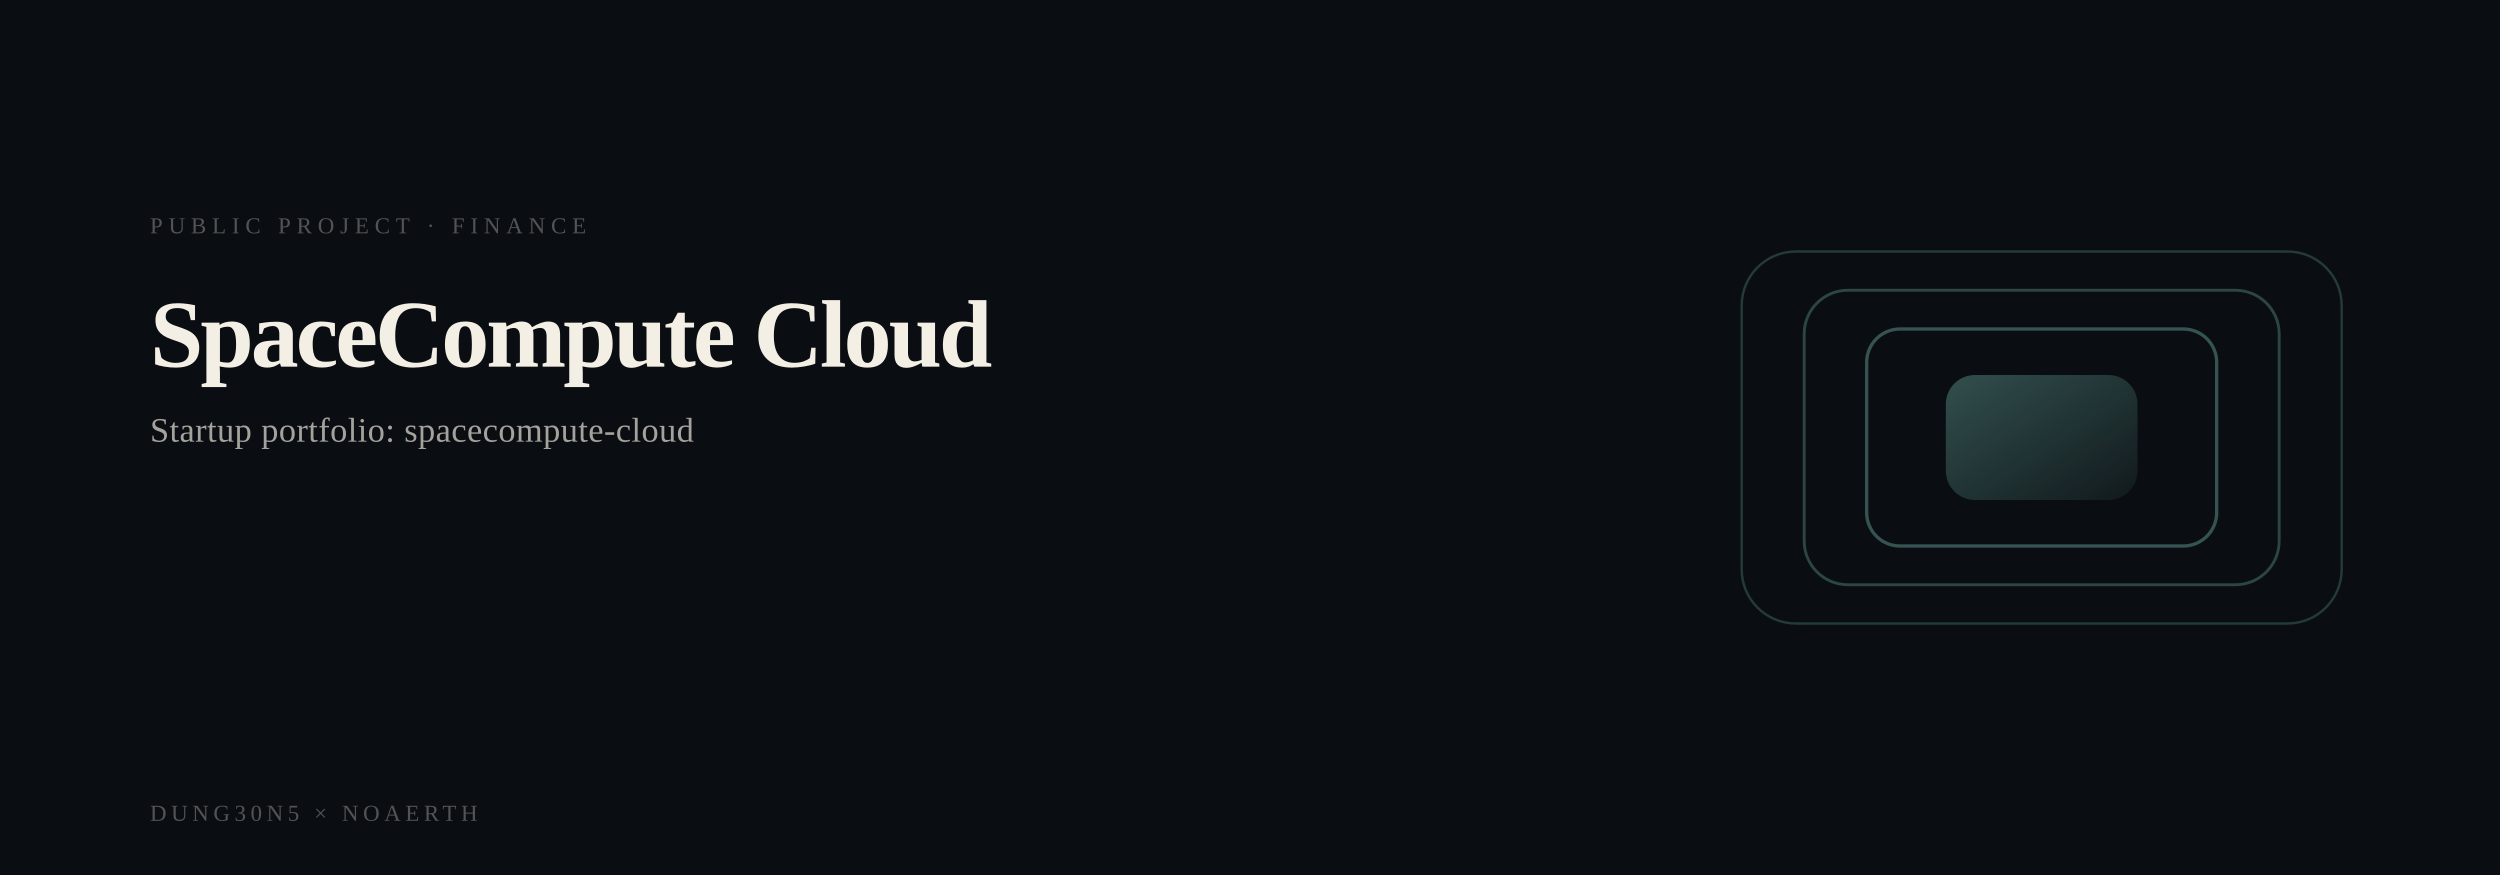
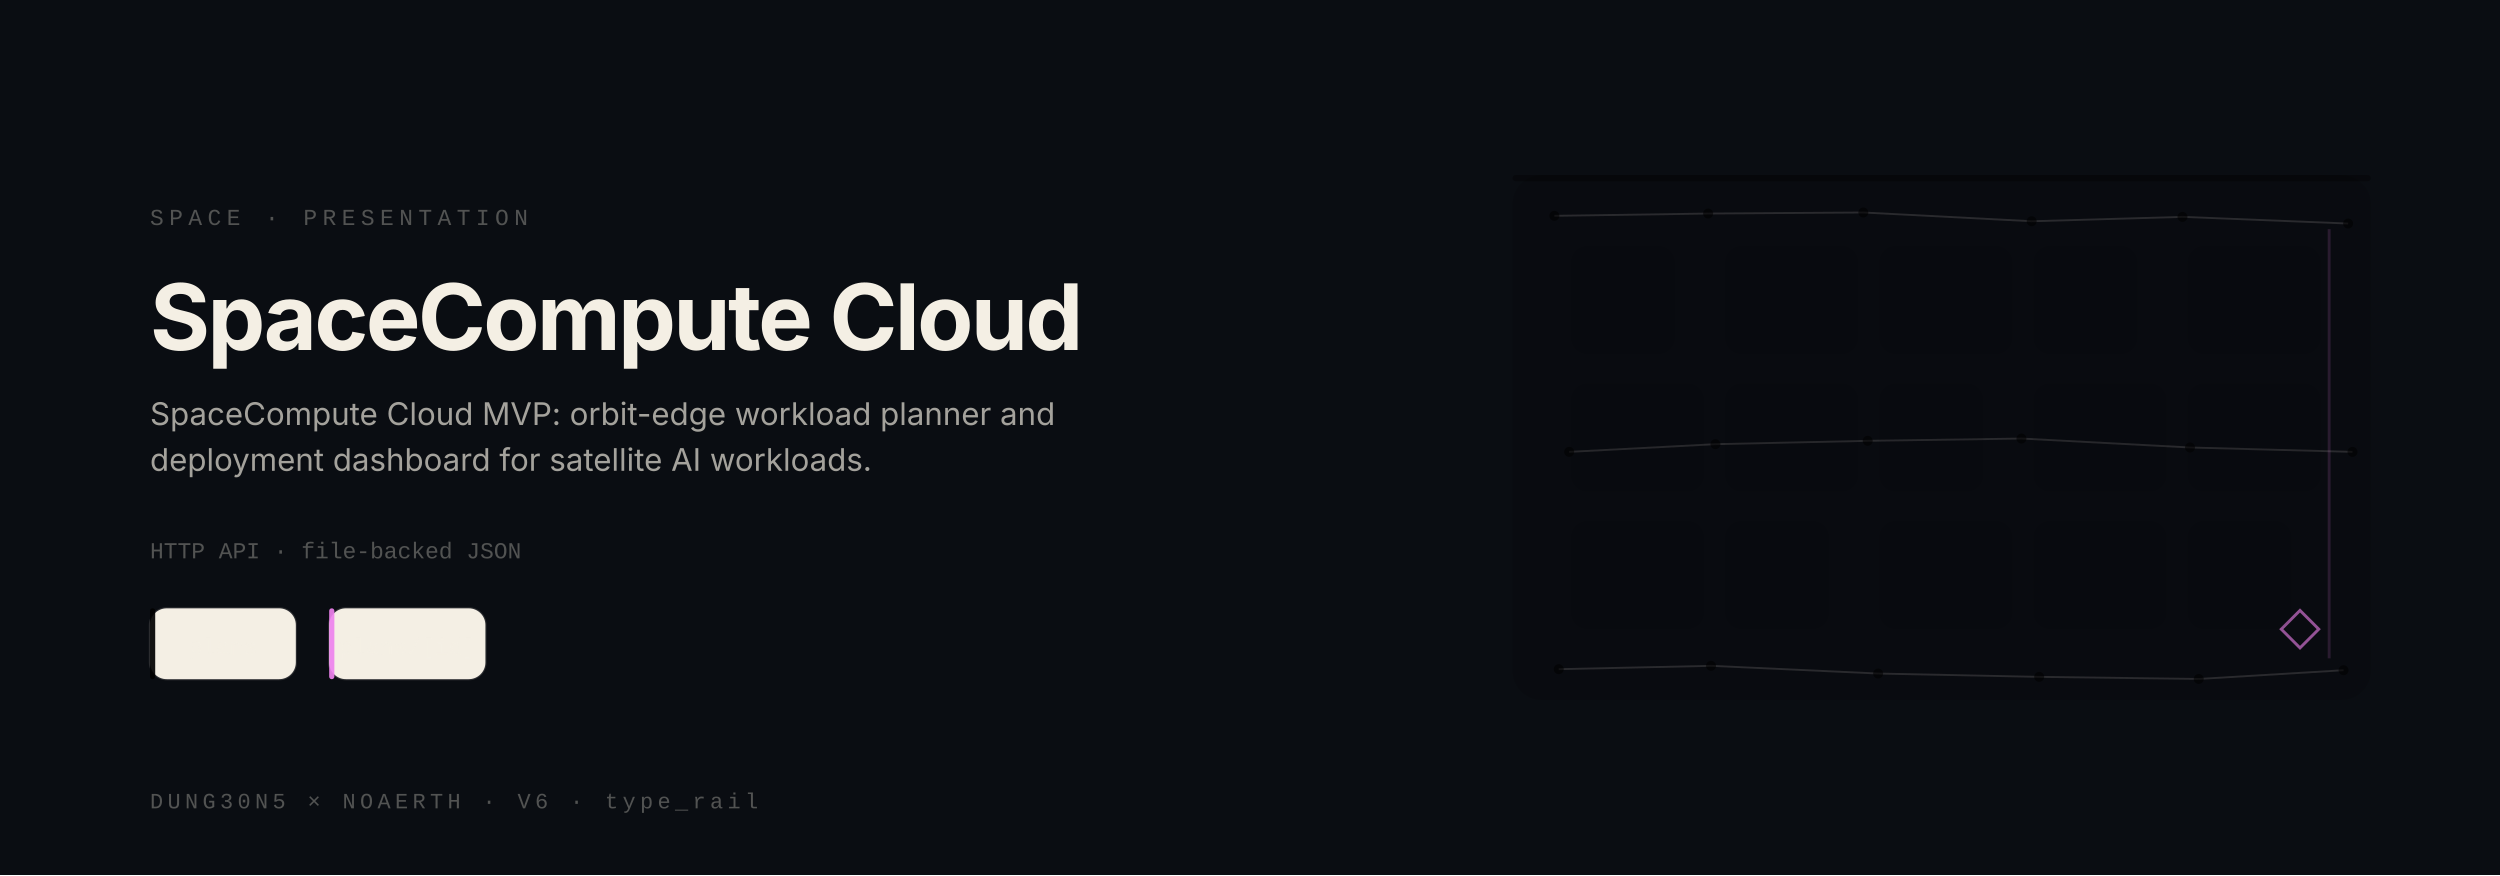
- <svg xmlns="http://www.w3.org/2000/svg" viewBox="0 0 1200 420" width="1200" height="420" role="img" aria-label="SpaceCompute Cloud: ledger columns with allocation flow between them. Motion depicts capital enters, allocates across positions, and settles into an outcome.">
-   <defs>
-     <linearGradient id="hero-spacecompute-cloud-dark-a" x1="0" y1="0" x2="1" y2="1">
-       <stop offset="0" stop-color="#7fd1c1" stop-opacity="0.85" />
-       <stop offset="1" stop-color="#7fd1c1" stop-opacity="0.15" />
-     </linearGradient>
-   </defs>
+ <svg xmlns="http://www.w3.org/2000/svg" viewBox="0 0 1200 420" width="1200" height="420" role="img" aria-label="SpaceCompute Cloud: a composed grid assembles and a sweep resolves it">
  <rect width="1200" height="420" fill="#0a0d12" />
-   <rect x="896" y="157.92" width="168" height="104.16" rx="16" fill="none" stroke="#7fd1c1" stroke-width="1.60" opacity="0.36" />
-   <rect x="866" y="139.32" width="228" height="141.36" rx="21" fill="none" stroke="#7fd1c1" stroke-width="1.38" opacity="0.29" />
-   <rect x="836" y="120.72" width="288" height="178.56" rx="26" fill="none" stroke="#7fd1c1" stroke-width="1.16" opacity="0.23" />
-   <rect x="934" y="180" width="92" height="60" rx="14" fill="url(#hero-spacecompute-cloud-dark-a)" opacity="0.40" />
-   <text x="72" y="112" fill="#f4efe44f" font-size="11" letter-spacing="2.8">PUBLIC PROJECT · FINANCE</text>
-   <text x="72" y="176" fill="#f4efe4" font-size="46" font-weight="660" letter-spacing="-1.4">SpaceCompute Cloud</text>
-   <text x="72" y="212" fill="#f4efe4a8" font-size="16.5" letter-spacing="0.2">Startup portfolio: spacecompute-cloud</text>
-   <rect x="72" y="266" width="106" height="40" rx="9" fill="#f4efe4" fill-opacity="0.05" stroke="#f4efe424" stroke-width="1.1" opacity="0">
-     <animate attributeName="opacity" from="0" to="1" dur="0.5s" begin="0.50s" fill="freeze" />
-   </rect>
-   <rect x="72" y="266" width="2.5" height="40" rx="1.2" fill="#7fd1c1" opacity="0">
-     <animate attributeName="opacity" from="0" to="0.9" dur="0.5s" begin="0.50s" fill="freeze" />
-   </rect>
-   <text x="125" y="291" fill="#f4efe4" font-size="11.5" text-anchor="middle" font-family="ui-monospace,SFMono-Regular,Menlo,monospace" opacity="0">capital<animate attributeName="opacity" from="0" to="1" dur="0.5s" begin="0.65s" fill="freeze" />
-   </text>
-   <rect x="194" y="266" width="106" height="40" rx="9" fill="#f4efe4" fill-opacity="0.05" stroke="#f4efe424" stroke-width="1.1" opacity="0">
-     <animate attributeName="opacity" from="0" to="1" dur="0.5s" begin="1.00s" fill="freeze" />
-   </rect>
-   <rect x="194" y="266" width="2.5" height="40" rx="1.2" fill="#7fd1c1" opacity="0">
-     <animate attributeName="opacity" from="0" to="0.9" dur="0.5s" begin="1.00s" fill="freeze" />
-   </rect>
-   <text x="247" y="291" fill="#f4efe4" font-size="11.5" text-anchor="middle" font-family="ui-monospace,SFMono-Regular,Menlo,monospace" opacity="0">allocate<animate attributeName="opacity" from="0" to="1" dur="0.5s" begin="1.15s" fill="freeze" />
-   </text>
-   <rect x="316" y="266" width="106" height="40" rx="9" fill="#f4efe4" fill-opacity="0.05" stroke="#f4efe424" stroke-width="1.1" opacity="0">
-     <animate attributeName="opacity" from="0" to="1" dur="0.5s" begin="1.50s" fill="freeze" />
-   </rect>
-   <rect x="316" y="266" width="2.5" height="40" rx="1.2" fill="#7fd1c1" opacity="0">
-     <animate attributeName="opacity" from="0" to="0.9" dur="0.5s" begin="1.50s" fill="freeze" />
-   </rect>
-   <text x="369" y="291" fill="#f4efe4" font-size="11.5" text-anchor="middle" font-family="ui-monospace,SFMono-Regular,Menlo,monospace" opacity="0">mark<animate attributeName="opacity" from="0" to="1" dur="0.5s" begin="1.65s" fill="freeze" />
-   </text>
-   <rect x="438" y="266" width="106" height="40" rx="9" fill="#f4efe4" fill-opacity="0.05" stroke="#f4efe424" stroke-width="1.1" opacity="0">
-     <animate attributeName="opacity" from="0" to="1" dur="0.5s" begin="2.00s" fill="freeze" />
-   </rect>
-   <rect x="438" y="266" width="2.5" height="40" rx="1.2" fill="#e7c27a" opacity="0">
-     <animate attributeName="opacity" from="0" to="0.9" dur="0.5s" begin="2.00s" fill="freeze" />
-   </rect>
-   <text x="491" y="291" fill="#f4efe4" font-size="11.5" text-anchor="middle" font-family="ui-monospace,SFMono-Regular,Menlo,monospace" opacity="0">settle<animate attributeName="opacity" from="0" to="1" dur="0.5s" begin="2.15s" fill="freeze" />
-   </text>
-   <text x="72" y="394" fill="#f4efe44f" font-size="11" letter-spacing="2.2">DUNG30N5 × NOAERTH</text>
+   <text x="72" y="108" font-family="ui-monospace, SFMono-Regular, Menlo, Monaco, Consolas, 'Liberation Mono', monospace" font-size="11" letter-spacing="2.6" fill="#f4efe44f">SPACE · PRESENTATION</text>
+   <text x="72" y="168" font-family="-apple-system, BlinkMacSystemFont, 'Segoe UI', Inter, Helvetica, Arial, sans-serif" font-size="44" font-weight="660" letter-spacing="-1.2" fill="#f4efe4">SpaceCompute Cloud</text>
+   <text x="72" y="204" font-family="-apple-system, BlinkMacSystemFont, 'Segoe UI', Inter, Helvetica, Arial, sans-serif" font-size="15" fill="#f4efe4a8">SpaceCompute Cloud MVP: orbit-edge workload planner and</text>
+   <text x="72" y="226" font-family="-apple-system, BlinkMacSystemFont, 'Segoe UI', Inter, Helvetica, Arial, sans-serif" font-size="15" fill="#f4efe4a8">deployment dashboard for satellite AI workloads.</text>
+   <text x="72" y="268" font-family="ui-monospace, SFMono-Regular, Menlo, Monaco, Consolas, 'Liberation Mono', monospace" font-size="11" fill="#f4efe44f">HTTP API · file-backed JSON</text>
+   <rect x="72.0" y="292.0" width="70.0" height="34.0" rx="8" fill="#f4efe4" stroke="#f4efe424" stroke-width="1.1" />
+   <rect x="72.0" y="292.0" width="2.5" height="34.0" rx="1.2" fill="mint" opacity="0.92" />
+   <text x="107.0" y="314" font-family="ui-monospace, SFMono-Regular, Menlo, Monaco, Consolas, 'Liberation Mono', monospace" font-size="11" fill="#f4efe4" fill-opacity="0.82" text-anchor="middle">plans</text>
+   <rect x="158.0" y="292.0" width="75.0" height="34.0" rx="8" fill="#f4efe4" stroke="#f4efe424" stroke-width="1.1" />
+   <rect x="158.0" y="292.0" width="2.5" height="34.0" rx="1.2" fill="violet" opacity="0.92" />
+   <text x="195.5" y="314" font-family="ui-monospace, SFMono-Regular, Menlo, Monaco, Consolas, 'Liberation Mono', monospace" font-size="11" fill="#f4efe4" fill-opacity="0.82" text-anchor="middle">plans/[id]</text>
+   <rect x="726.0" y="84.0" width="412.0" height="252.0" rx="14" fill="mint" fill-opacity="0.12" />
+   <rect x="729.0" y="87.0" width="406.0" height="246.0" rx="12" fill="none" stroke="mint" stroke-width="1" stroke-opacity="0.18" />
+   <line x1="746.1" y1="103.6" x2="819.9" y2="102.5" stroke="#f4efe424" stroke-width="0.9" />
+   <line x1="819.9" y1="102.5" x2="894.4" y2="102.0" stroke="#f4efe424" stroke-width="0.9" />
+   <line x1="894.4" y1="102.0" x2="975.2" y2="106.2" stroke="#f4efe424" stroke-width="0.9" />
+   <line x1="975.2" y1="106.2" x2="1047.6" y2="104.1" stroke="#f4efe424" stroke-width="0.9" />
+   <line x1="1047.6" y1="104.1" x2="1127.1" y2="107.3" stroke="#f4efe424" stroke-width="0.9" />
+   <line x1="753.2" y1="216.9" x2="823.4" y2="213.2" stroke="#f4efe424" stroke-width="0.9" />
+   <line x1="823.4" y1="213.2" x2="896.5" y2="211.6" stroke="#f4efe424" stroke-width="0.9" />
+   <line x1="896.5" y1="211.6" x2="970.3" y2="210.5" stroke="#f4efe424" stroke-width="0.9" />
+   <line x1="970.3" y1="210.5" x2="1051.2" y2="214.8" stroke="#f4efe424" stroke-width="0.9" />
+   <line x1="1051.2" y1="214.8" x2="1129.2" y2="216.9" stroke="#f4efe424" stroke-width="0.9" />
+   <line x1="748.2" y1="321.2" x2="821.3" y2="319.6" stroke="#f4efe424" stroke-width="0.9" />
+   <line x1="821.3" y1="319.6" x2="901.5" y2="323.3" stroke="#f4efe424" stroke-width="0.9" />
+   <line x1="901.5" y1="323.3" x2="978.8" y2="324.9" stroke="#f4efe424" stroke-width="0.9" />
+   <line x1="978.8" y1="324.9" x2="1055.4" y2="325.9" stroke="#f4efe424" stroke-width="0.9" />
+   <line x1="1055.4" y1="325.9" x2="1124.9" y2="321.7" stroke="#f4efe424" stroke-width="0.9" />
+   <circle cx="746.1" cy="103.6" r="2.4" fill="mint" opacity="0.55" />
+   <circle cx="819.9" cy="102.5" r="2.4" fill="mint" opacity="0.55" />
+   <circle cx="894.4" cy="102.0" r="2.4" fill="mint" opacity="0.55" />
+   <circle cx="975.2" cy="106.2" r="2.4" fill="mint" opacity="0.55" />
+   <circle cx="1047.6" cy="104.1" r="2.4" fill="mint" opacity="0.55" />
+   <circle cx="1127.1" cy="107.3" r="2.4" fill="mint" opacity="0.55" />
+   <circle cx="753.2" cy="216.9" r="2.4" fill="mint" opacity="0.55" />
+   <circle cx="823.4" cy="213.2" r="2.4" fill="mint" opacity="0.55" />
+   <circle cx="896.5" cy="211.6" r="2.4" fill="mint" opacity="0.55" />
+   <circle cx="970.3" cy="210.5" r="2.4" fill="mint" opacity="0.55" />
+   <circle cx="1051.2" cy="214.8" r="2.4" fill="mint" opacity="0.55" />
+   <circle cx="1129.2" cy="216.9" r="2.4" fill="mint" opacity="0.55" />
+   <circle cx="748.2" cy="321.2" r="2.4" fill="mint" opacity="0.55" />
+   <circle cx="821.3" cy="319.6" r="2.4" fill="mint" opacity="0.55" />
+   <circle cx="901.5" cy="323.3" r="2.4" fill="mint" opacity="0.55" />
+   <circle cx="978.8" cy="324.9" r="2.4" fill="mint" opacity="0.55" />
+   <circle cx="1055.4" cy="325.9" r="2.4" fill="mint" opacity="0.55" />
+   <circle cx="1124.9" cy="321.7" r="2.4" fill="mint" opacity="0.55" />
+   <rect x="726.0" y="84.0" width="412.0" height="3" rx="1.5" fill="mint" opacity="0.35" />
+   <path d="M1095.0 302.0 l9 -9 l9 9 l-9 9 z" fill="none" stroke="violet" stroke-width="1.4" opacity="0.6" />
+   <rect x="754" y="118" width="50" height="52" rx="8" fill="mint" fill-opacity="0.08" stroke="mint" stroke-width="1" stroke-opacity="0.4" opacity="0.85" />
+   <rect x="828" y="118" width="64" height="52" rx="8" fill="mint" fill-opacity="0.08" stroke="mint" stroke-width="1" stroke-opacity="0.4" opacity="0.85" />
+   <rect x="902" y="118" width="64" height="52" rx="8" fill="mint" fill-opacity="0.08" stroke="mint" stroke-width="1" stroke-opacity="0.4" opacity="0.85" />
+   <rect x="976" y="118" width="50" height="52" rx="8" fill="mint" fill-opacity="0.08" stroke="mint" stroke-width="1" stroke-opacity="0.4" opacity="0.85" />
+   <rect x="1050" y="118" width="64" height="52" rx="8" fill="mint" fill-opacity="0.08" stroke="mint" stroke-width="1" stroke-opacity="0.4" opacity="0.85" />
+   <rect x="754" y="184" width="64" height="52" rx="8" fill="mint" fill-opacity="0.08" stroke="mint" stroke-width="1" stroke-opacity="0.4" opacity="0.85" />
+   <rect x="828" y="184" width="64" height="52" rx="8" fill="mint" fill-opacity="0.08" stroke="mint" stroke-width="1" stroke-opacity="0.4" opacity="0.85" />
+   <rect x="902" y="184" width="50" height="52" rx="8" fill="mint" fill-opacity="0.08" stroke="mint" stroke-width="1" stroke-opacity="0.4" opacity="0.85" />
+   <rect x="976" y="184" width="64" height="52" rx="8" fill="mint" fill-opacity="0.08" stroke="mint" stroke-width="1" stroke-opacity="0.4" opacity="0.85" />
+   <rect x="1050" y="184" width="64" height="52" rx="8" fill="mint" fill-opacity="0.08" stroke="mint" stroke-width="1" stroke-opacity="0.4" opacity="0.85" />
+   <rect x="754" y="250" width="64" height="52" rx="8" fill="mint" fill-opacity="0.08" stroke="mint" stroke-width="1" stroke-opacity="0.4" opacity="0.85" />
+   <rect x="828" y="250" width="50" height="52" rx="8" fill="mint" fill-opacity="0.08" stroke="mint" stroke-width="1" stroke-opacity="0.4" opacity="0.85" />
+   <rect x="902" y="250" width="64" height="52" rx="8" fill="mint" fill-opacity="0.08" stroke="mint" stroke-width="1" stroke-opacity="0.4" opacity="0.85" />
+   <rect x="976" y="250" width="64" height="52" rx="8" fill="mint" fill-opacity="0.08" stroke="mint" stroke-width="1" stroke-opacity="0.4" opacity="0.85" />
+   <rect x="1050" y="250" width="50" height="52" rx="8" fill="mint" fill-opacity="0.08" stroke="mint" stroke-width="1" stroke-opacity="0.4" opacity="0.85" />
+   <line x1="1118" y1="110" x2="1118" y2="316" stroke="violet" stroke-width="1.4" opacity="0.14" />
+   <text x="72" y="388" font-family="ui-monospace, SFMono-Regular, Menlo, Monaco, Consolas, 'Liberation Mono', monospace" font-size="10.5" letter-spacing="2.1" fill="#f4efe44f">DUNG30N5 × NOAERTH · V6 · type_rail</text>
</svg>
